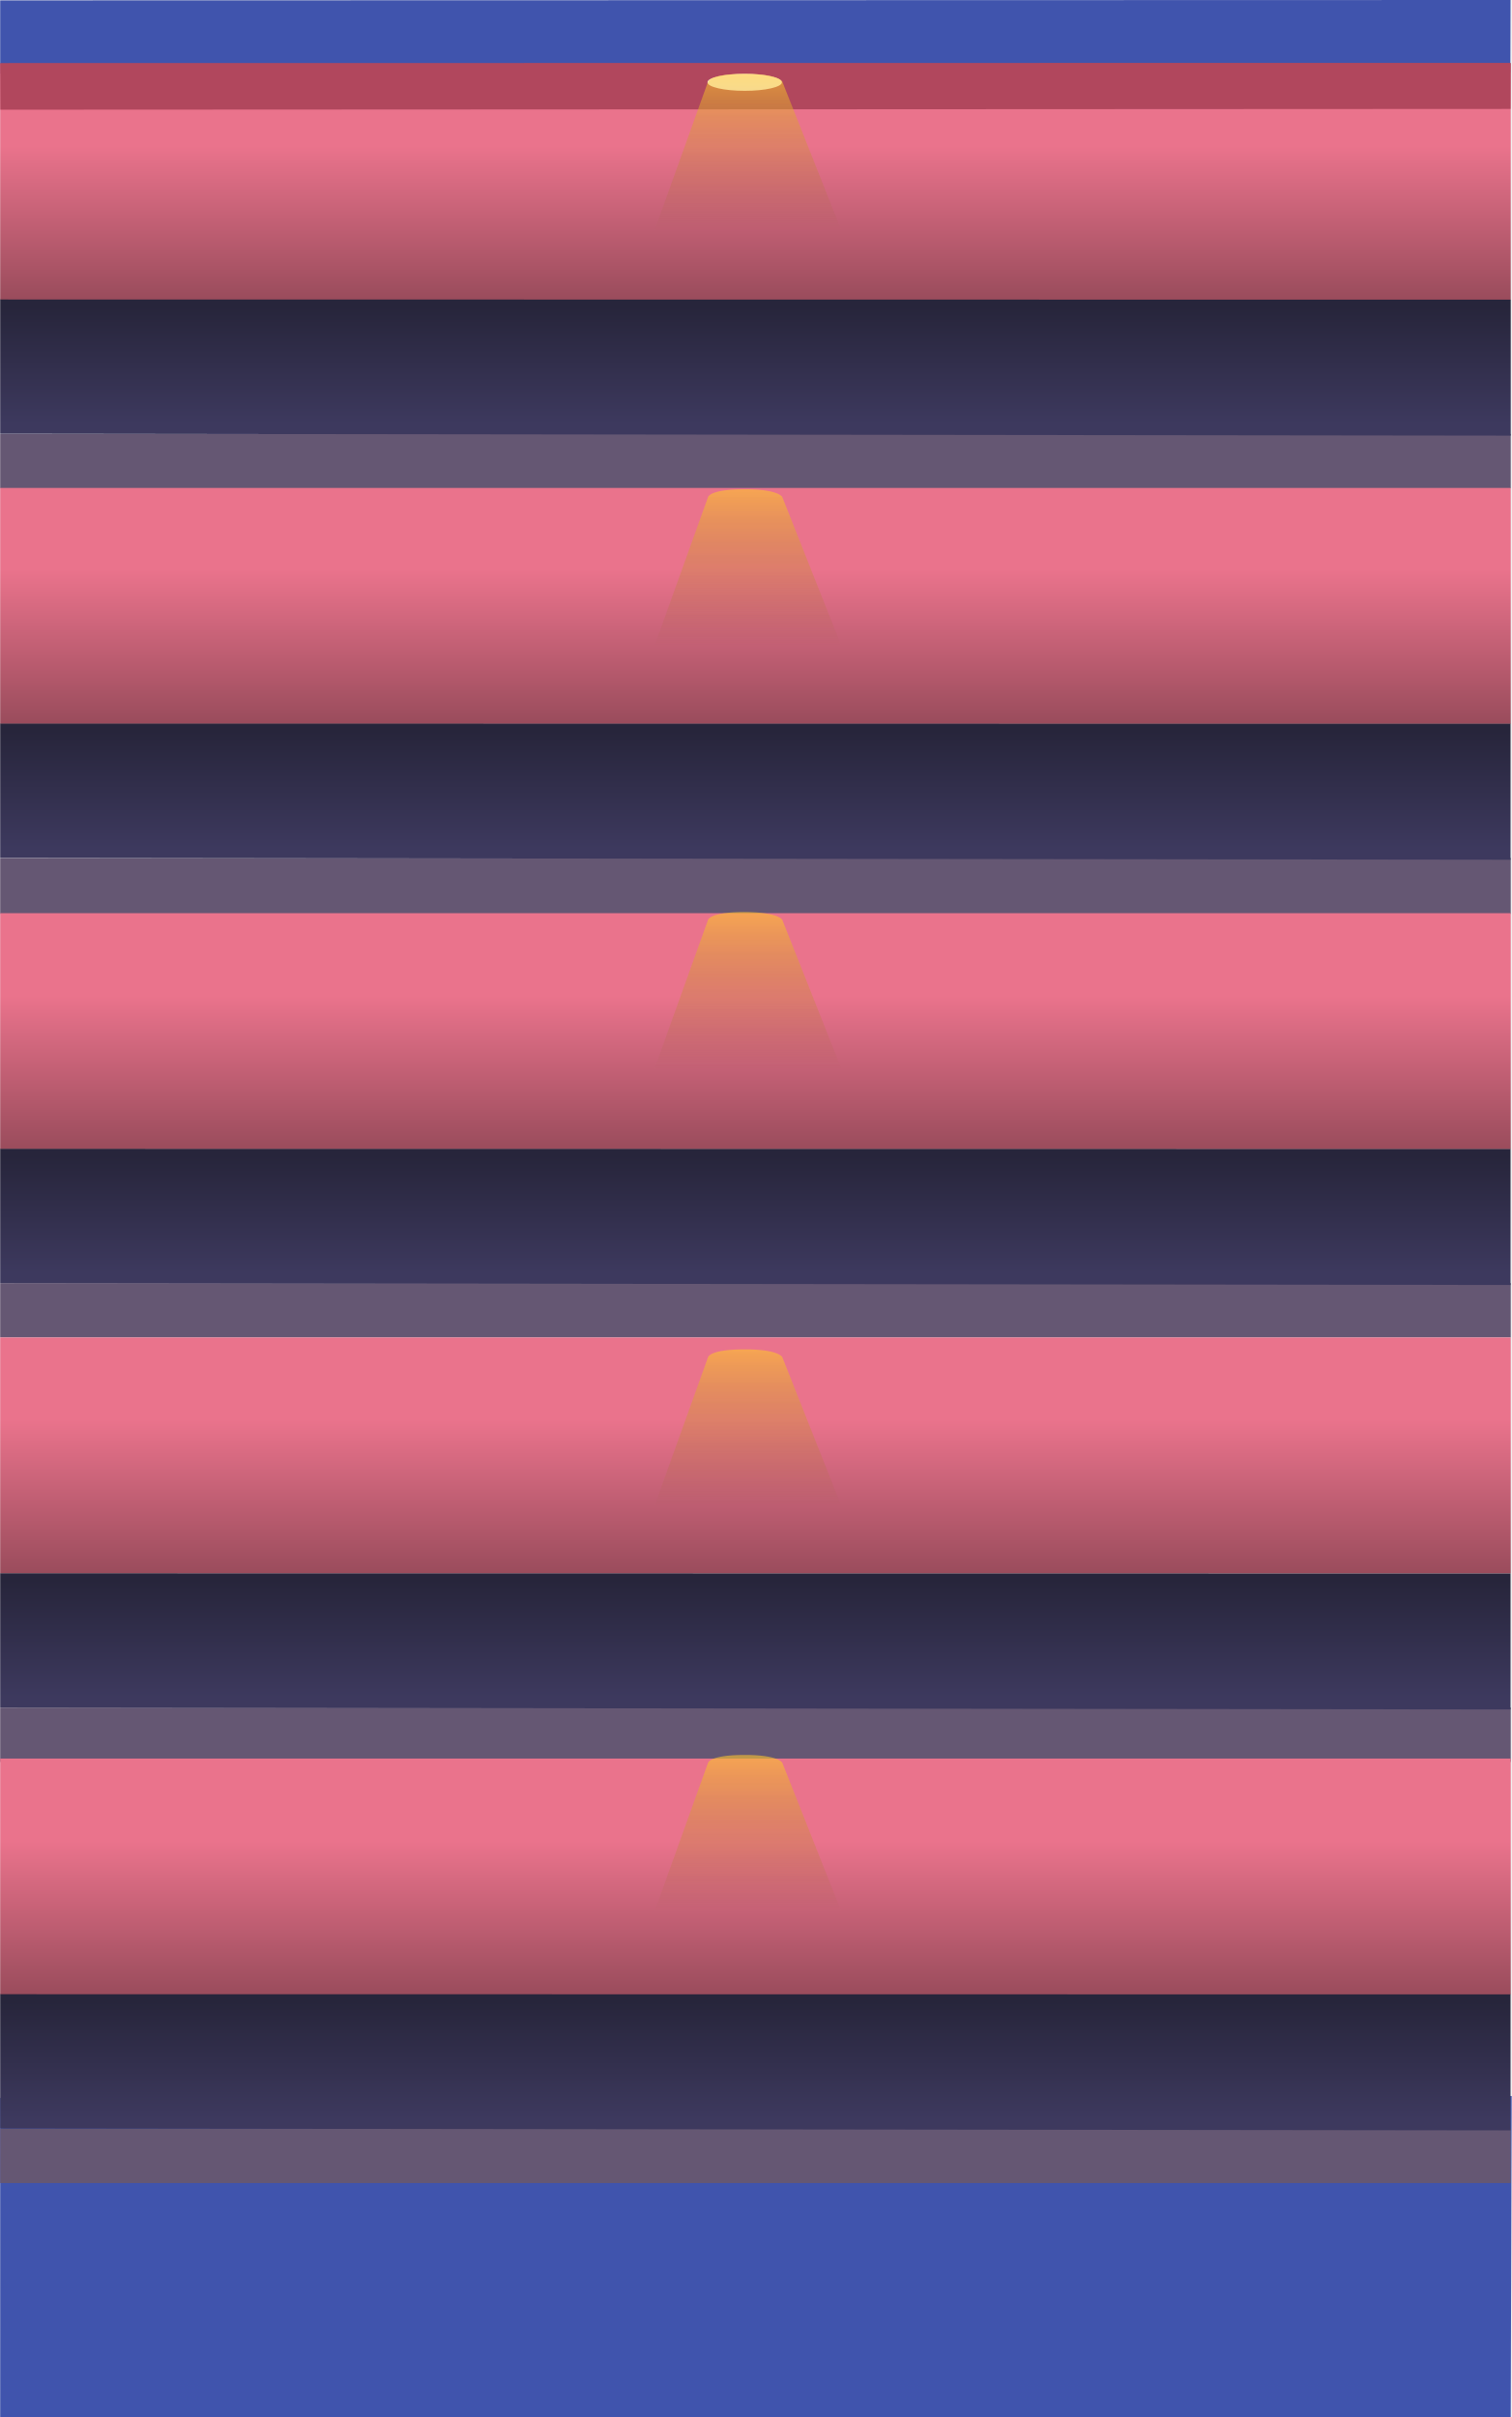
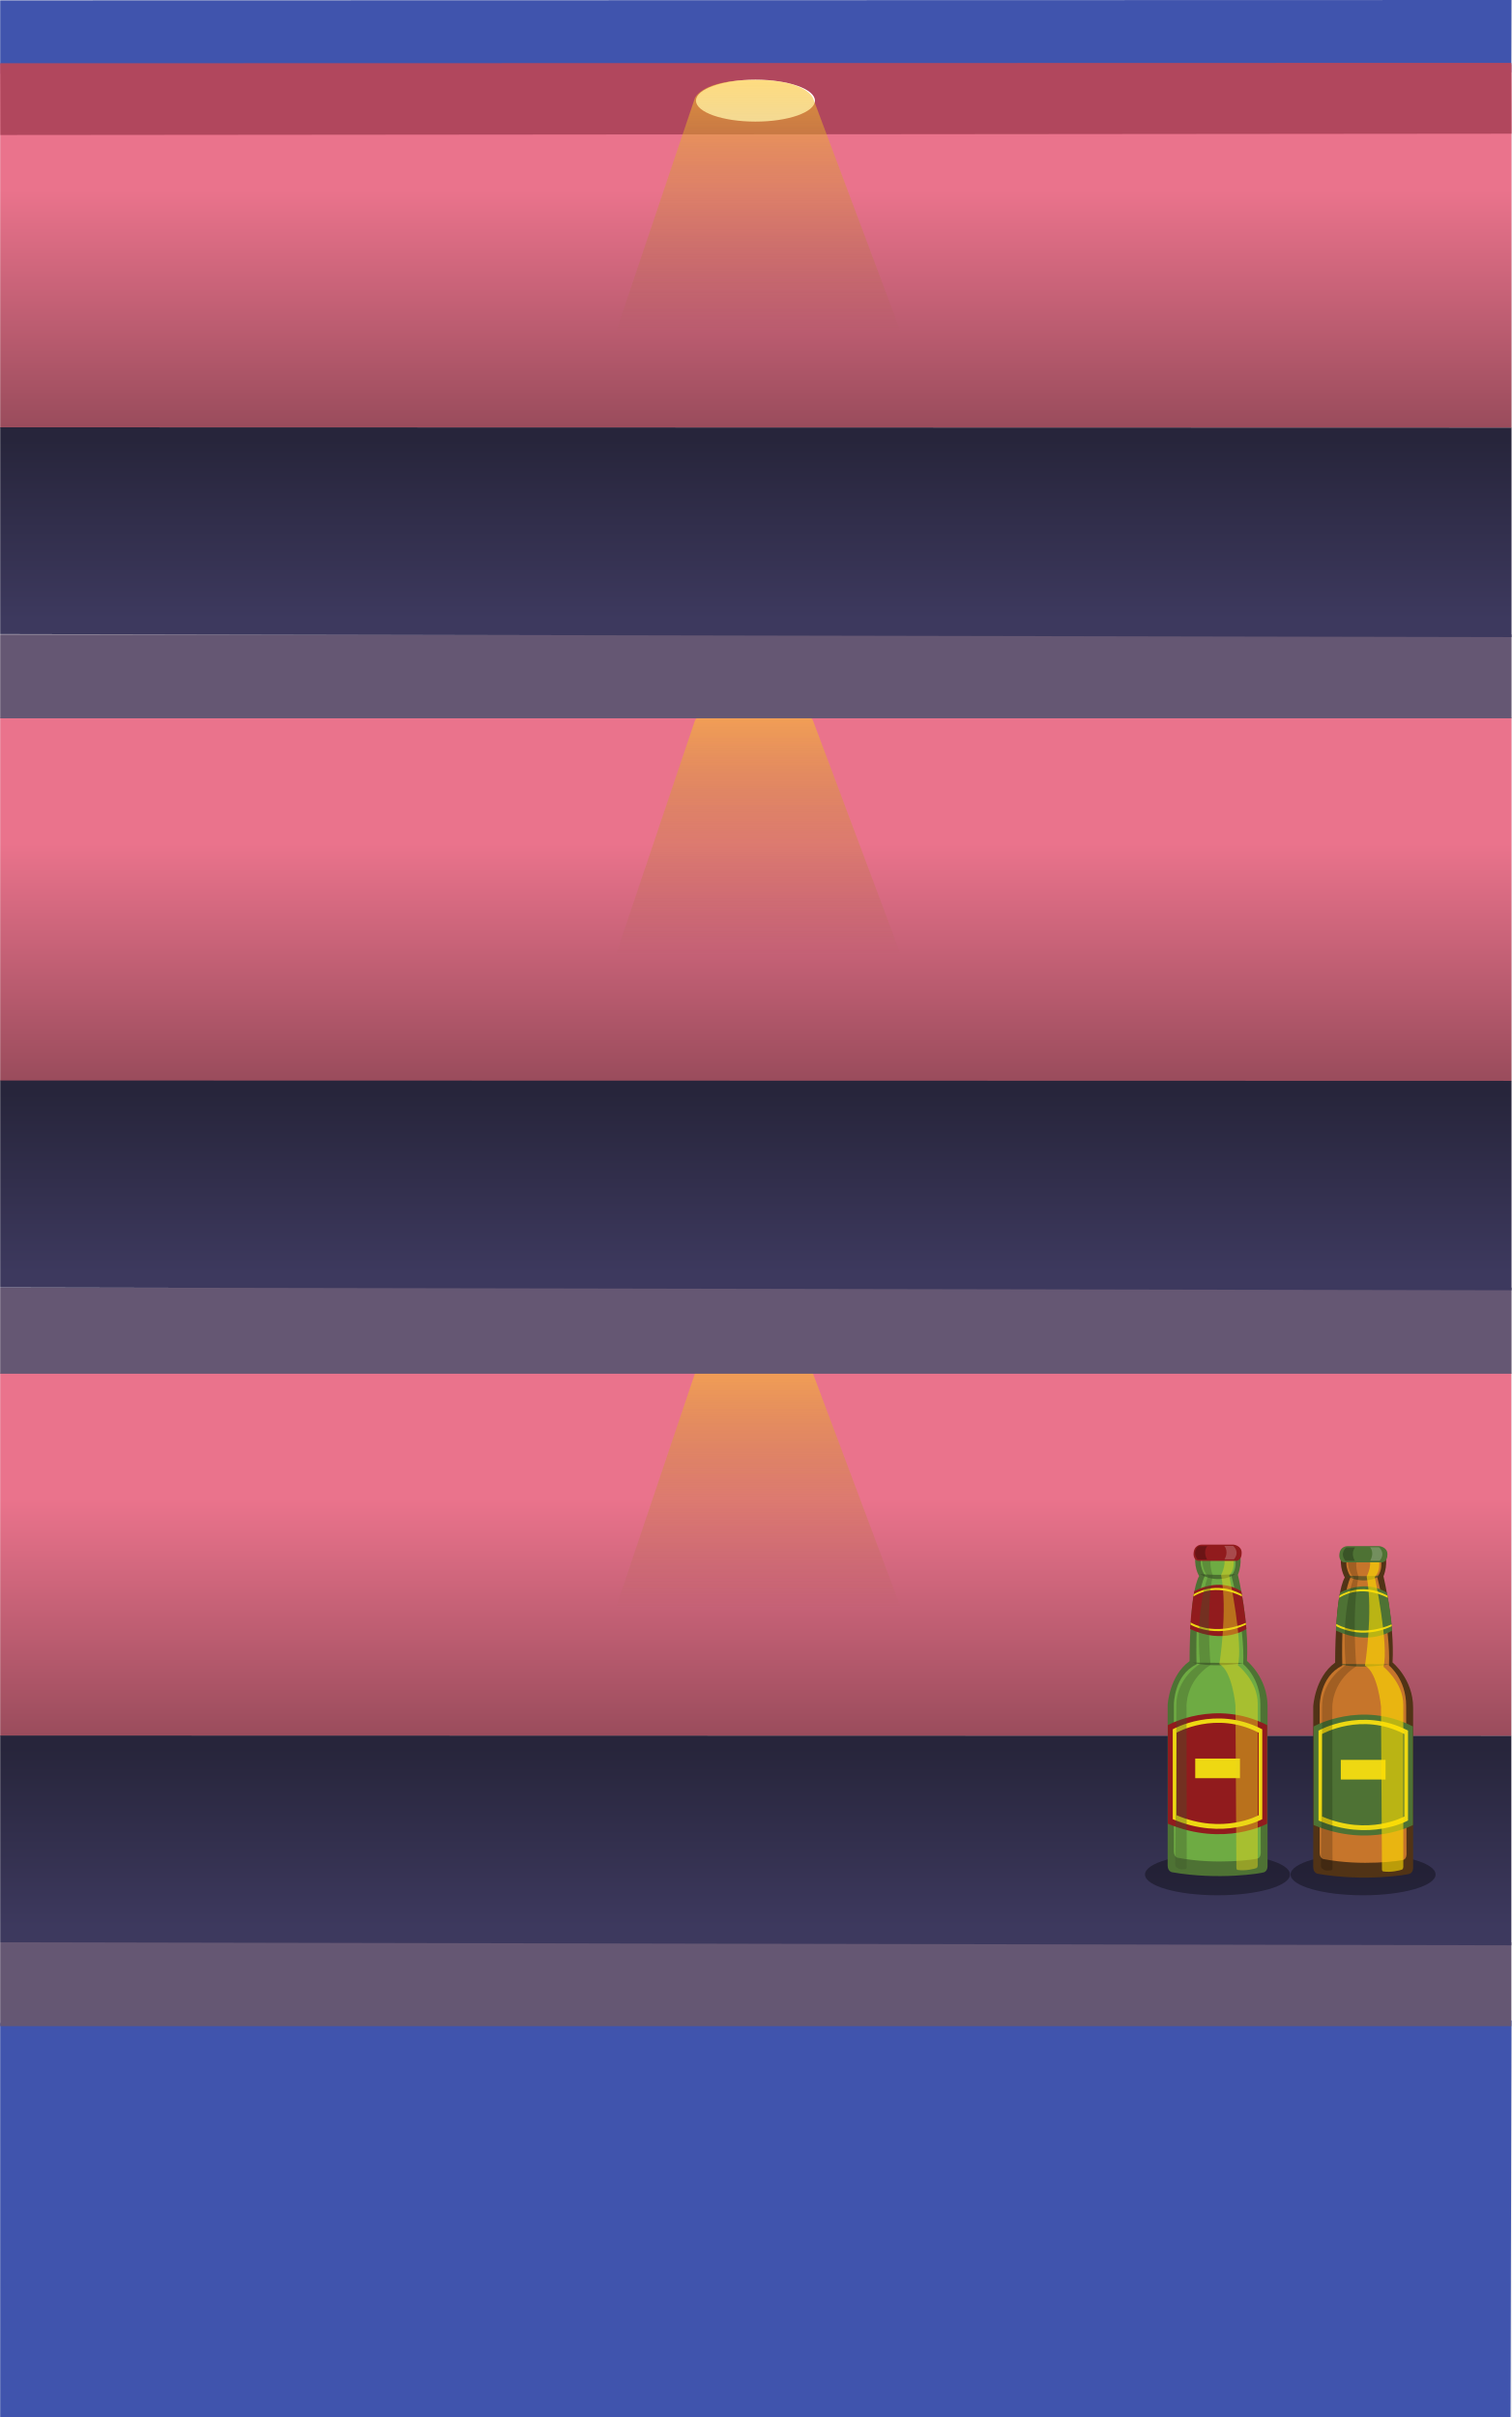
<svg xmlns="http://www.w3.org/2000/svg" version="1.1" id="Layer_1" x="0px" y="0px" viewBox="0 0 800.5 1280" style="enable-background:new 0 0 800.5 1280;" xml:space="preserve">
  <style type="text/css">
	.st0{fill:#4054AD;}
- 	.st1{fill:#655773;}
- 	.st2{fill:url(#Path_1003_1_);}
- 	.st3{fill:url(#Path_1004_1_);}
- 	.st4{fill:url(#Path_1003-2_1_);}
- 	.st5{fill:url(#Path_1004-2_1_);}
- 	.st6{fill:url(#Path_1003-3_1_);}
- 	.st7{fill:url(#Path_1004-3_1_);}
- 	.st8{fill:url(#Path_1003-4_1_);}
- 	.st9{fill:url(#Path_1004-4_1_);}
- 	.st10{fill:url(#Path_1003-5_1_);}
- 	.st11{fill:url(#Path_1004-5_1_);}
- 	.st12{fill:#B1475D;}
- 	.st13{fill:#FFFFFF;}
- 	.st14{fill:url(#Path_131_5_);}
- 	.st15{fill:url(#Path_131_6_);}
- 	.st16{fill:url(#Path_131_7_);}
- 	.st17{fill:url(#Path_131_8_);}
- 	.st18{fill:url(#Path_131_9_);}
+ 	.st1{fill:url(#Path_1003_1_);}
+ 	.st2{fill:url(#Path_1003-2_1_);}
+ 	.st3{fill:#655773;}
+ 	.st4{fill:url(#Path_1003-3_1_);}
+ 	.st5{fill:url(#Path_1004-3_1_);}
+ 	.st6{fill:#B1475D;}
+ 	.st7{fill:#FFFFFF;}
+ 	.st8{fill:url(#Path_131_3_);}
+ 	.st9{fill:url(#Path_131_4_);}
+ 	.st10{fill:url(#Path_131_5_);}
+ 	.st11{fill:url(#Path_1004_1_);}
+ 	.st12{fill:url(#Path_1004-2_1_);}
+ 	.st13{opacity:0.35;}
+ 	.st14{fill:#513316;}
+ 	.st15{fill:#C6752B;}
+ 	.st16{fill:#4E7234;}
+ 	.st17{fill:#EED812;}
+ 	.st18{opacity:0.6;fill:#344923;}
+ 	.st19{opacity:0.61;fill:#344923;}
+ 	.st20{opacity:0.61;fill:#FFDF00;}
+ 	.st21{opacity:0.19;fill:#020202;}
+ 	.st22{opacity:0.21;fill:#FFFFFF;}
+ 	.st23{opacity:0.26;}
+ 	.st24{fill:#6EAB43;}
+ 	.st25{fill:#911B1D;}
+ 	.st26{opacity:0.46;fill:#E9D51A;}
+ 	.st27{opacity:0.35;fill:#3D5628;}
</style>
-   <path id="Path_1000" class="st0" d="M0.1,1111v169h800l0.5-170L0.1,1111z" />
-   <path id="Path_1000-2" class="st0" d="M0.1,0.2V39l799.8-0.7L800,0L0.1,0.2z" />
-   <rect id="Rectangle_561" x="0.1" y="229.8" class="st1" width="800" height="28.8" />
-   <linearGradient id="Path_1003_1_" gradientUnits="userSpaceOnUse" x1="103.608" y1="-225.479" x2="103.608" y2="-224.04" gradientTransform="matrix(320 0 0 82.6 -32754.449 18701.729)">
+   <path id="Path_1000" class="st0" d="M0.1,1071.3V1280H800l0.5-210L0.1,1071.3z" />
+   <path id="Path_1000-2" class="st0" d="M0.1,0.2V39l800.3-0.7L800.5,0L0.1,0.2z" />
+   <linearGradient id="Path_1003_1_" gradientUnits="userSpaceOnUse" x1="205.29" y1="1287.722" x2="205.29" y2="1285.504" gradientTransform="matrix(320 0 0 -82.6 -65292.449 106466.625)">
    <stop offset="0" style="stop-color:#EA738C" />
    <stop offset="1" style="stop-color:#753A46" />
  </linearGradient>
-   <path id="Path_1003" class="st2" d="M0.1,33.8h800v125H0.1V33.8z" />
-   <linearGradient id="Path_1004_1_" gradientUnits="userSpaceOnUse" x1="103.608" y1="-227.408" x2="103.608" y2="-228.708" gradientTransform="matrix(319.81 0 0 47.62 -32734.74 11053.641)">
+   <path id="Path_1003" class="st1" d="M0.1,34.1h800.4v192.5H0.1V34.1z" />
+   <linearGradient id="Path_1003-2_1_" gradientUnits="userSpaceOnUse" x1="205.29" y1="1283.532" x2="205.29" y2="1281.314" gradientTransform="matrix(320 0 0 -82.6 -65292.449 106466.625)">
+     <stop offset="0" style="stop-color:#EA738C" />
+     <stop offset="1" style="stop-color:#753A46" />
+   </linearGradient>
+   <path id="Path_1003-2" class="st2" d="M0.1,380h800.4v192.5H0.1V380z" />
+   <rect id="Rectangle_561-3" x="0.1" y="1028.6" class="st3" width="800.3" height="44.4" />
+   <linearGradient id="Path_1003-3_1_" gradientUnits="userSpaceOnUse" x1="205.29" y1="1279.327" x2="205.29" y2="1277.109" gradientTransform="matrix(320 0 0 -82.6 -65292.449 106466.625)">
+     <stop offset="0" style="stop-color:#EA738C" />
+     <stop offset="1" style="stop-color:#753A46" />
+   </linearGradient>
+   <path id="Path_1003-3" class="st4" d="M0.1,726.9h800.3v192.5H0.1V726.9z" />
+   <linearGradient id="Path_1004-3_1_" gradientUnits="userSpaceOnUse" x1="205.29" y1="1275.167" x2="205.29" y2="1277.169" gradientTransform="matrix(319.81 0 0 -47.62 -65253.359 61743.59)">
    <stop offset="0" style="stop-color:#3D395E" />
    <stop offset="1" style="stop-color:#27253B" />
  </linearGradient>
-   <path id="Path_1004" class="st3" d="M0.1,229.7v-71.1l800,0.1v72L0.1,229.7z" />
-   <rect id="Rectangle_561-2" x="0.1" y="454.4" class="st1" width="800" height="29.6" />
-   <linearGradient id="Path_1003-2_1_" gradientUnits="userSpaceOnUse" x1="103.608" y1="-222.76" x2="103.608" y2="-221.319" gradientTransform="matrix(320 0 0 82.6 -32754.449 18701.729)">
-     <stop offset="0" style="stop-color:#EA738C" />
-     <stop offset="1" style="stop-color:#753A46" />
+   <path id="Path_1004-3" class="st5" d="M0.1,1028.6V919.1l800.3,0.2v110.9L0.1,1028.6z" />
+   <path id="Path_1000-3" class="st6" d="M0.1,33.5l0.1,38l800.3-0.7l-0.1-37.5L0.1,33.5z" />
+   <ellipse id="Ellipse_2" class="st7" cx="400.1" cy="53.3" rx="31.5" ry="11.1" />
+   <linearGradient id="Path_131_3_" gradientUnits="userSpaceOnUse" x1="205.505" y1="-3.622" x2="205.505" y2="-2.403" gradientTransform="matrix(131.2499 0 0 110.0795 -26570.846 440.9759)">
+     <stop offset="0" style="stop-color:#FEC52D;stop-opacity:0.604" />
+     <stop offset="1" style="stop-color:#7F6317;stop-opacity:0" />
  </linearGradient>
-   <path id="Path_1003-2" class="st4" d="M0.1,258.4h800v125H0.1V258.4z" />
-   <linearGradient id="Path_1004-2_1_" gradientUnits="userSpaceOnUse" x1="103.608" y1="-222.688" x2="103.608" y2="-223.988" gradientTransform="matrix(319.81 0 0 47.62 -32734.74 11053.641)">
+   <path id="Path_131" class="st8" d="M368,52c0,0,3.5-9.7,31.3-9.7c27.8-0.2,31.3,9.7,31.3,9.7l46.7,124.5H326L368,52z" />
+   <linearGradient id="Path_131_4_" gradientUnits="userSpaceOnUse" x1="205.505" y1="-0.627" x2="205.505" y2="0.592" gradientTransform="matrix(131.2499 0 0 110.0795 -26570.846 440.9759)">
+     <stop offset="0" style="stop-color:#FEC52D;stop-opacity:0.604" />
+     <stop offset="1" style="stop-color:#7F6317;stop-opacity:0" />
+   </linearGradient>
+   <path id="Path_131_1_" class="st9" d="M368,381.7c0,0,3.5-9.7,31.3-9.7c27.8-0.2,31.3,9.7,31.3,9.7l46.7,124.5H326L368,381.7z" />
+   <linearGradient id="Path_131_5_" gradientUnits="userSpaceOnUse" x1="205.505" y1="2.515" x2="205.505" y2="3.734" gradientTransform="matrix(131.2499 0 0 110.0795 -26570.846 440.9759)">
+     <stop offset="0" style="stop-color:#FEC52D;stop-opacity:0.604" />
+     <stop offset="1" style="stop-color:#7F6317;stop-opacity:0" />
+   </linearGradient>
+   <path id="Path_131_2_" class="st10" d="M368,727.5c0,0,3.5-9.7,31.3-9.7c27.8-0.2,31.3,9.7,31.3,9.7L477.3,852H326L368,727.5z" />
+   <rect id="Rectangle_561" x="0.1" y="336" class="st3" width="800.4" height="44.4" />
+   <linearGradient id="Path_1004_1_" gradientUnits="userSpaceOnUse" x1="205.29" y1="1289.707" x2="205.29" y2="1291.709" gradientTransform="matrix(319.81 0 0 -47.62 -65253.359 61743.59)">
    <stop offset="0" style="stop-color:#3D395E" />
    <stop offset="1" style="stop-color:#27253B" />
  </linearGradient>
-   <path id="Path_1004-2" class="st5" d="M0.1,454.3v-71.1l799.9,0.1v72L0.1,454.3z" />
-   <rect id="Rectangle_561-3" x="0.1" y="679.5" class="st1" width="800" height="28.8" />
-   <linearGradient id="Path_1003-3_1_" gradientUnits="userSpaceOnUse" x1="103.608" y1="-220.03" x2="103.608" y2="-218.589" gradientTransform="matrix(320 0 0 82.6 -32754.449 18701.729)">
-     <stop offset="0" style="stop-color:#EA738C" />
-     <stop offset="1" style="stop-color:#753A46" />
-   </linearGradient>
-   <path id="Path_1003-3" class="st6" d="M0.1,483.6h800v125H0.1V483.6z" />
-   <linearGradient id="Path_1004-3_1_" gradientUnits="userSpaceOnUse" x1="103.608" y1="-217.968" x2="103.608" y2="-219.268" gradientTransform="matrix(319.81 0 0 47.62 -32734.74 11053.641)">
+   <path id="Path_1004" class="st11" d="M0.1,335.8V226.3l800.4,0.2v110.9L0.1,335.8z" />
+   <rect id="Rectangle_561-2" x="0.1" y="681.9" class="st3" width="800.4" height="45.6" />
+   <linearGradient id="Path_1004-2_1_" gradientUnits="userSpaceOnUse" x1="205.29" y1="1282.437" x2="205.29" y2="1284.439" gradientTransform="matrix(319.81 0 0 -47.62 -65253.359 61743.59)">
    <stop offset="0" style="stop-color:#3D395E" />
    <stop offset="1" style="stop-color:#27253B" />
  </linearGradient>
-   <path id="Path_1004-3" class="st7" d="M0.1,679.5v-71.1l799.9,0.1v72L0.1,679.5z" />
-   <rect id="Rectangle_561-4" x="0.1" y="904.3" class="st1" width="800" height="28.8" />
-   <linearGradient id="Path_1003-4_1_" gradientUnits="userSpaceOnUse" x1="103.608" y1="-217.31" x2="103.608" y2="-215.869" gradientTransform="matrix(320 0 0 82.6 -32754.449 18701.729)">
-     <stop offset="0" style="stop-color:#EA738C" />
-     <stop offset="1" style="stop-color:#753A46" />
-   </linearGradient>
-   <path id="Path_1003-4" class="st8" d="M0.1,708.3h800v125H0.1V708.3z" />
-   <linearGradient id="Path_1004-4_1_" gradientUnits="userSpaceOnUse" x1="103.608" y1="-213.248" x2="103.608" y2="-214.548" gradientTransform="matrix(319.81 0 0 47.62 -32734.74 11053.641)">
-     <stop offset="0" style="stop-color:#3D395E" />
-     <stop offset="1" style="stop-color:#27253B" />
-   </linearGradient>
-   <path id="Path_1004-4" class="st9" d="M0.1,904.3v-71.1l799.9,0.1v72L0.1,904.3z" />
-   <rect id="Rectangle_561-5" x="0.1" y="1127.3" class="st1" width="800" height="28.8" />
-   <linearGradient id="Path_1003-5_1_" gradientUnits="userSpaceOnUse" x1="103.608" y1="-214.609" x2="103.608" y2="-213.169" gradientTransform="matrix(320 0 0 82.6 -32754.449 18701.729)">
-     <stop offset="0" style="stop-color:#EA738C" />
-     <stop offset="1" style="stop-color:#753A46" />
-   </linearGradient>
-   <path id="Path_1003-5" class="st10" d="M0.1,931.3h800v125H0.1V931.3z" />
-   <linearGradient id="Path_1004-5_1_" gradientUnits="userSpaceOnUse" x1="103.608" y1="-208.558" x2="103.608" y2="-209.868" gradientTransform="matrix(319.81 0 0 47.62 -32734.74 11053.641)">
-     <stop offset="0" style="stop-color:#3D395E" />
-     <stop offset="1" style="stop-color:#27253B" />
-   </linearGradient>
-   <path id="Path_1004-5" class="st11" d="M0.1,1127.2v-71.1l799.9,0.1v72L0.1,1127.2z" />
-   <path id="Path_1000-3" class="st12" d="M0.1,33.4l0.1,24.7l799.8-0.4l0.1-24.4L0.1,33.4z" />
-   <ellipse id="Ellipse_2" class="st13" cx="394.4" cy="43.6" rx="19.7" ry="4.5" />
-   <linearGradient id="Path_131_5_" gradientUnits="userSpaceOnUse" x1="104.239" y1="1061.561" x2="104.239" y2="1060.806" gradientTransform="matrix(131.2499 0 0 -110.0795 -13285.356 116895.109)">
-     <stop offset="0" style="stop-color:#FEC52D;stop-opacity:0.604" />
-     <stop offset="1" style="stop-color:#7F6317;stop-opacity:0" />
-   </linearGradient>
-   <path id="Path_131" class="st14" d="M375,43.2c0,0,0.9-4.1,19.1-4.1c18.2-0.1,20.2,4.1,20.2,4.1l31.3,78.9h-99L375,43.2z" />
-   <linearGradient id="Path_131_6_" gradientUnits="userSpaceOnUse" x1="104.239" y1="1059.562" x2="104.239" y2="1058.808" gradientTransform="matrix(131.2499 0 0 -110.0795 -13285.356 116895.109)">
-     <stop offset="0" style="stop-color:#FEC52D;stop-opacity:0.604" />
-     <stop offset="1" style="stop-color:#7F6317;stop-opacity:0" />
-   </linearGradient>
-   <path id="Path_131_1_" class="st15" d="M375,263.2c0,0,0.9-4.1,19.1-4.1c18.2-0.1,20.2,4.1,20.2,4.1l31.3,78.9h-99L375,263.2z" />
-   <linearGradient id="Path_131_7_" gradientUnits="userSpaceOnUse" x1="104.239" y1="1057.528" x2="104.239" y2="1056.773" gradientTransform="matrix(131.2499 0 0 -110.0795 -13285.356 116895.109)">
-     <stop offset="0" style="stop-color:#FEC52D;stop-opacity:0.604" />
-     <stop offset="1" style="stop-color:#7F6317;stop-opacity:0" />
-   </linearGradient>
-   <path id="Path_131_2_" class="st16" d="M375,487.1c0,0,0.9-4.1,19.1-4.1s20.2,4.1,20.2,4.1l31.3,78.9h-99L375,487.1z" />
-   <linearGradient id="Path_131_8_" gradientUnits="userSpaceOnUse" x1="104.239" y1="1055.424" x2="104.239" y2="1054.67" gradientTransform="matrix(131.2499 0 0 -110.0795 -13285.356 116895.109)">
-     <stop offset="0" style="stop-color:#FEC52D;stop-opacity:0.604" />
-     <stop offset="1" style="stop-color:#7F6317;stop-opacity:0" />
-   </linearGradient>
-   <path id="Path_131_3_" class="st17" d="M375,718.7c0,0,0.9-4.1,19.1-4.1c18.2-0.1,20.2,4.1,20.2,4.1l31.3,78.9h-99L375,718.7z" />
-   <linearGradient id="Path_131_9_" gradientUnits="userSpaceOnUse" x1="104.239" y1="1053.472" x2="104.239" y2="1052.718" gradientTransform="matrix(131.2499 0 0 -110.0795 -13285.356 116895.109)">
-     <stop offset="0" style="stop-color:#FEC52D;stop-opacity:0.604" />
-     <stop offset="1" style="stop-color:#7F6317;stop-opacity:0" />
-   </linearGradient>
-   <path id="Path_131_4_" class="st18" d="M375,933.5c0,0,0.9-4.1,19.1-4.1c18.2-0.1,20.2,4.1,20.2,4.1l31.3,78.9h-99L375,933.5z" />
+   <path id="Path_1004-2" class="st12" d="M0.1,681.8V572.2l800.4,0.2v110.9L0.1,681.8z" />
+   <ellipse class="st13" cx="644.8" cy="992.7" rx="38.4" ry="11" />
+   <ellipse class="st13" cx="721.9" cy="992.7" rx="38.4" ry="11" />
+   <g>
+     <path class="st14" d="M710.6,822.8h23c0,0,1.7,5.4-0.9,12c0,0,6,25,4.8,45.6c0,0,10.9,8.8,10.9,23.9c0,15.1,0,84.8,0,84.8   s0.1,2.4-1.8,3.2c-1.4,0.6-24.2,4.3-48.8,0c0,0-2.3-0.4-2.3-3.6c0-2.3,0-85,0-85s0.8-15.4,11.6-23.2c0,0-0.2-35.8,5.1-45.1   C712.2,835.3,708.9,830,710.6,822.8z" />
+     <path class="st15" d="M713.9,824.2l16.9-0.1c0,0,2.5,5.9-1.4,11.1c0,0,7.2,27.5,6.2,46.8c0,0,9.1,7.1,9.1,21.3s0.2,78.6,0.2,78.6   s0.1,2.3-1.5,3c-1.2,0.5-22,3.6-42.6-0.4c0,0-1.9-0.4-1.9-3.4c0-2.1,0-77.9,0-77.9s0-15.4,12-21.1c0,0-1.2-36.2,4.5-47   C715.4,835.3,711.3,829.2,713.9,824.2z" />
+     <path class="st16" d="M695.7,914.3c0,0,25.1-14.1,52.6,0v52.2c0,0-22.7,12.5-52.6,0V914.3z" />
+     <path class="st17" d="M698.3,916.5c0,0,22.6-12.9,47.4,0v47.6c0,0-20.5,11.5-47.4,0V916.5z" />
+     <path class="st16" d="M700.2,918.3c0,0,20.7-11.8,43.5,0V962c0,0-18.8,10.5-43.5,0V918.3z" />
+     <rect x="710.1" y="932" class="st17" width="23.7" height="10.4" />
+     <path class="st16" d="M709.7,843.5c0,0,12.4-7.7,24.9,0c0,0,2.1,11.3,2.7,20c0,0-12,8.4-29.8,0C707.5,863.5,708,851.7,709.7,843.5z   " />
+     <path class="st17" d="M709.4,845c0,0,11.2-7.6,25.4,0l0.2,1.2c0,0-13.4-7.8-25.8,0C709.2,846.3,709.3,845.2,709.4,845z" />
+     <path class="st17" d="M707.7,861.2c0,0,13.1,7.7,29.4,0l-0.1-1c0,0-15.1,7.6-29.3-0.2C707.7,860,707.6,860.8,707.7,861.2z" />
+     <path class="st18" d="M712.6,834.3c0,0,9.9,0.9,18.7,0C731.4,834.3,723.2,840.3,712.6,834.3z" />
+     <path class="st19" d="M735.9,881.4c0,0-15.4,2.8-27.2-0.2" />
+     <path class="st20" d="M730,824.3c0,0,2,7.1-1.9,10.8c0,0,7.6,36.4,4.6,47.6c0,0,10.5,8.4,10.5,20.1c0,11.7,0,85.2,0,85.2   s0.2,1.7-0.7,2.1c-0.9,0.4-5.9,1.6-9.8,1c0,0-0.8,0.1-0.8-1.2s-0.5-86.1-0.5-86.1s-1.7-18.2-8.5-21.7c0,0,4.5-28.6,0.9-47.2   c0,0,3.9-7.5,0.4-10.9L730,824.3z" />
+     <path class="st21" d="M713.9,824.2c0,0-0.8,7.5,3.1,11.2c0,0-6.8,16.3-4.3,46.5c0,0-12.6,7.5-12.5,22c0.1,11.7-0.6,83.6-0.6,83.6   s-0.2,1.7,0.7,2.1c0.9,0.4,0.8,1.4,4.6,0.9c0,0,0.8,0.1,0.8-1.2s-0.1-84.7-0.1-84.7s-0.8-13.4,12.7-22.2c0,0-2.5-28.9,1.2-47.4   c0,0-2.9-7.4,0.2-10.8L713.9,824.2z" />
+     <path class="st16" d="M730.5,818.8h-16.8c0,0-4.4-0.2-4.4,5.2c0,0,0.1,3.4,2.8,3.4l19.8,0c0,0,3-0.1,2.9-4.3   C734.8,819.2,730.5,818.8,730.5,818.8z" />
+     <path class="st22" d="M725.6,819.4h4.7c0,0,3.8,3,0.4,7.1h-5C725.6,826.5,728.2,822.7,725.6,819.4z" />
+     <path class="st23" d="M717.7,819.5h-4.7c0,0-3.8,3-0.4,7.1h5C717.6,826.6,715,822.8,717.7,819.5z" />
+   </g>
+   <g>
+     <path class="st16" d="M633.5,822h23c0,0,1.7,5.4-0.9,12c0,0,6,25,4.8,45.6c0,0,10.9,8.8,10.9,23.9c0,15.1,0,84.8,0,84.8   s0.1,2.4-1.8,3.2c-1.4,0.6-24.2,4.3-48.8,0c0,0-2.3-0.4-2.3-3.6c0-2.3,0-85,0-85s0.8-15.4,11.6-23.2c0,0-0.2-35.8,5.1-45.1   C635,834.6,631.7,829.3,633.5,822z" />
+     <path class="st24" d="M636.7,823.5l16.9-0.1c0,0,2.5,5.9-1.4,11.1c0,0,7.2,27.5,6.2,46.8c0,0,9.1,7.1,9.1,21.3s0.2,78.6,0.2,78.6   s0.1,2.3-1.5,3c-1.2,0.5-22,3.6-42.6-0.4c0,0-1.9-0.4-1.9-3.4c0-2.1,0-77.9,0-77.9s0-15.4,12-21.1c0,0-1.2-36.2,4.5-47   C638.2,834.6,634.2,828.5,636.7,823.5z" />
+     <path class="st25" d="M618.5,913.6c0,0,25.1-14.1,52.6,0v52.2c0,0-22.7,12.5-52.6,0V913.6z" />
+     <path class="st17" d="M621.1,915.8c0,0,22.6-12.9,47.4,0v47.6c0,0-20.5,11.5-47.4,0V915.8z" />
+     <path class="st25" d="M623.1,917.6c0,0,20.7-11.8,43.5,0v43.7c0,0-18.8,10.5-43.5,0V917.6z" />
+     <rect x="633" y="931.3" class="st17" width="23.7" height="10.4" />
+     <path class="st25" d="M632.5,842.7c0,0,12.4-7.7,24.9,0c0,0,2.1,11.3,2.7,20c0,0-12,8.4-29.8,0C630.3,862.8,630.9,851,632.5,842.7z   " />
+     <path class="st17" d="M632.2,844.3c0,0,11.2-7.6,25.4,0l0.2,1.2c0,0-13.4-7.8-25.8,0C632.1,845.6,632.1,844.5,632.2,844.3z" />
+     <path class="st17" d="M630.5,860.4c0,0,13.1,7.7,29.4,0l-0.1-1c0,0-15.1,7.6-29.3-0.2C630.6,859.2,630.5,860.1,630.5,860.4z" />
+     <path class="st18" d="M635.5,833.6c0,0,9.9,0.9,18.7,0C654.2,833.6,646.1,839.6,635.5,833.6z" />
+     <path class="st19" d="M658.7,880.7c0,0-15.4,2.8-27.2-0.2" />
+     <path class="st26" d="M652.9,823.5c0,0,2,7.1-1.9,10.8c0,0,7.6,36.4,4.6,47.6c0,0,10.5,8.4,10.5,20.1s0,85.2,0,85.2   s0.2,1.7-0.7,2.1c-0.9,0.4-5.9,1.6-9.8,1c0,0-0.8,0.1-0.8-1.2c0-1.3-0.5-86.1-0.5-86.1s-1.7-18.2-8.5-21.7c0,0,4.5-28.6,0.9-47.2   c0,0,3.9-7.5,0.4-10.9L652.9,823.5z" />
+     <path class="st27" d="M636.7,823.5c0,0-0.8,7.5,3.1,11.2c0,0-6.8,16.3-4.3,46.5c0,0-12.6,7.5-12.5,22c0.1,11.7-0.6,83.6-0.6,83.6   s-0.2,1.7,0.7,2.1c0.9,0.4,0.8,1.4,4.6,0.9c0,0,0.8,0.1,0.8-1.2s-0.1-84.7-0.1-84.7s-0.8-13.4,12.7-22.2c0,0-2.5-28.9,1.2-47.4   c0,0-2.9-7.4,0.2-10.8L636.7,823.5z" />
+     <path class="st25" d="M653.3,818h-16.8c0,0-4.4-0.2-4.4,5.2c0,0,0.1,3.4,2.8,3.4l19.8,0c0,0,3-0.1,2.9-4.3   C657.6,818.5,653.3,818,653.3,818z" />
+     <path class="st22" d="M648.4,818.7h4.7c0,0,3.8,3,0.4,7.1h-5C648.5,825.8,651,822,648.4,818.7z" />
+     <path class="st23" d="M639.4,818.8h-4.7c0,0-3.8,3-0.4,7.1h5C639.4,825.9,636.8,822.1,639.4,818.8z" />
+   </g>
</svg>
